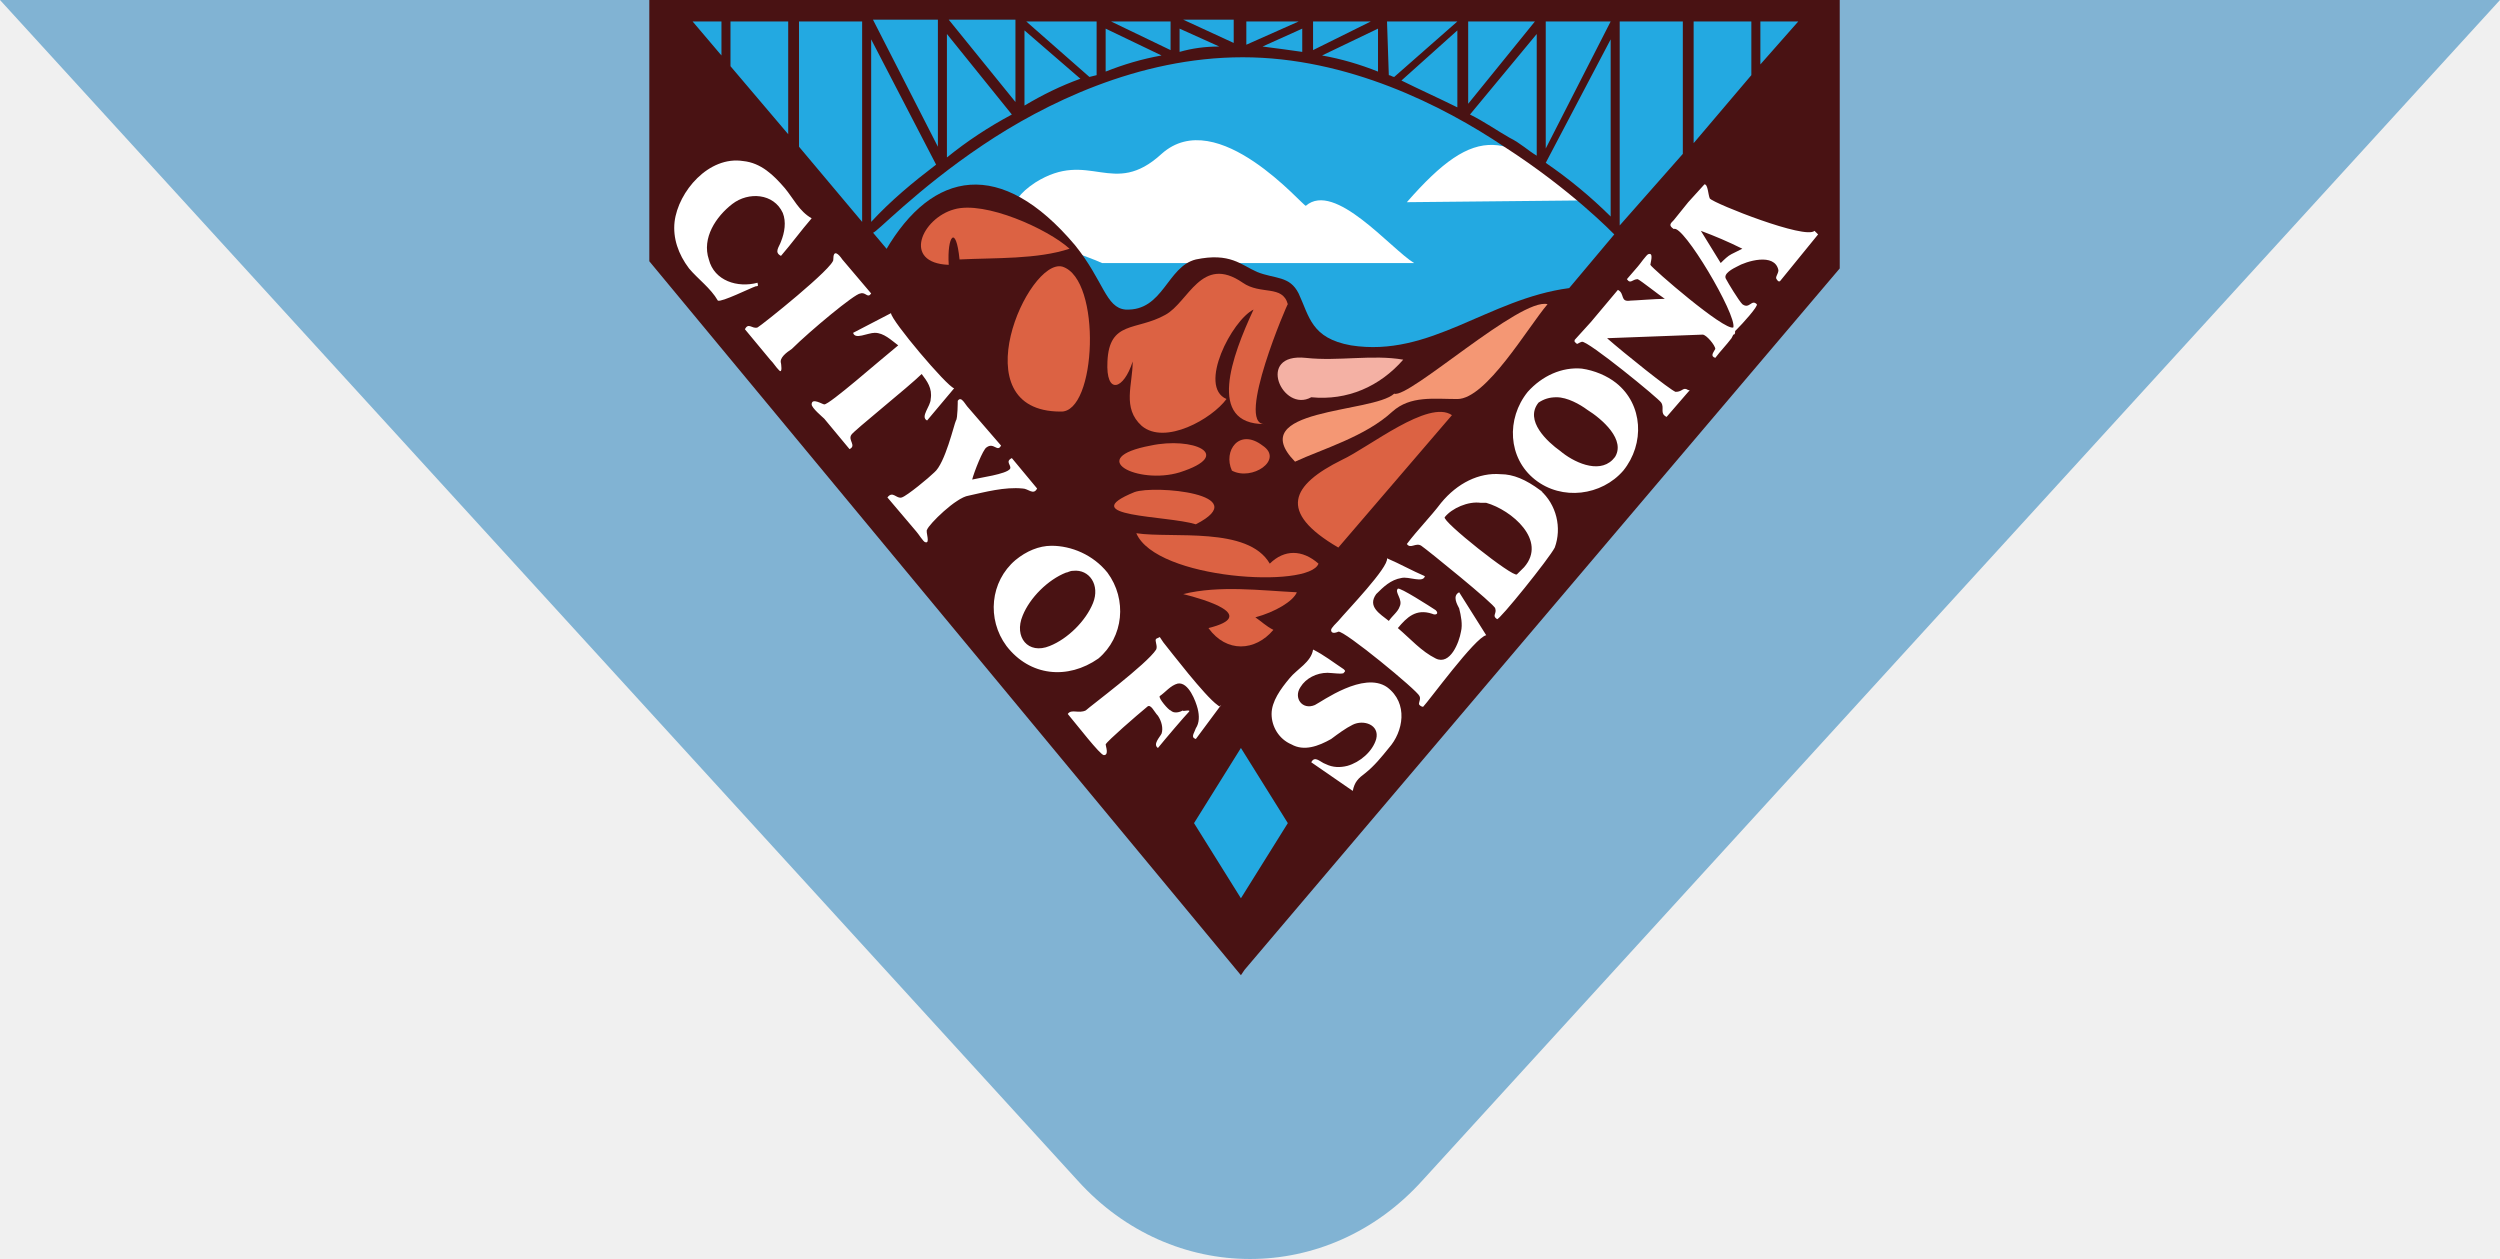
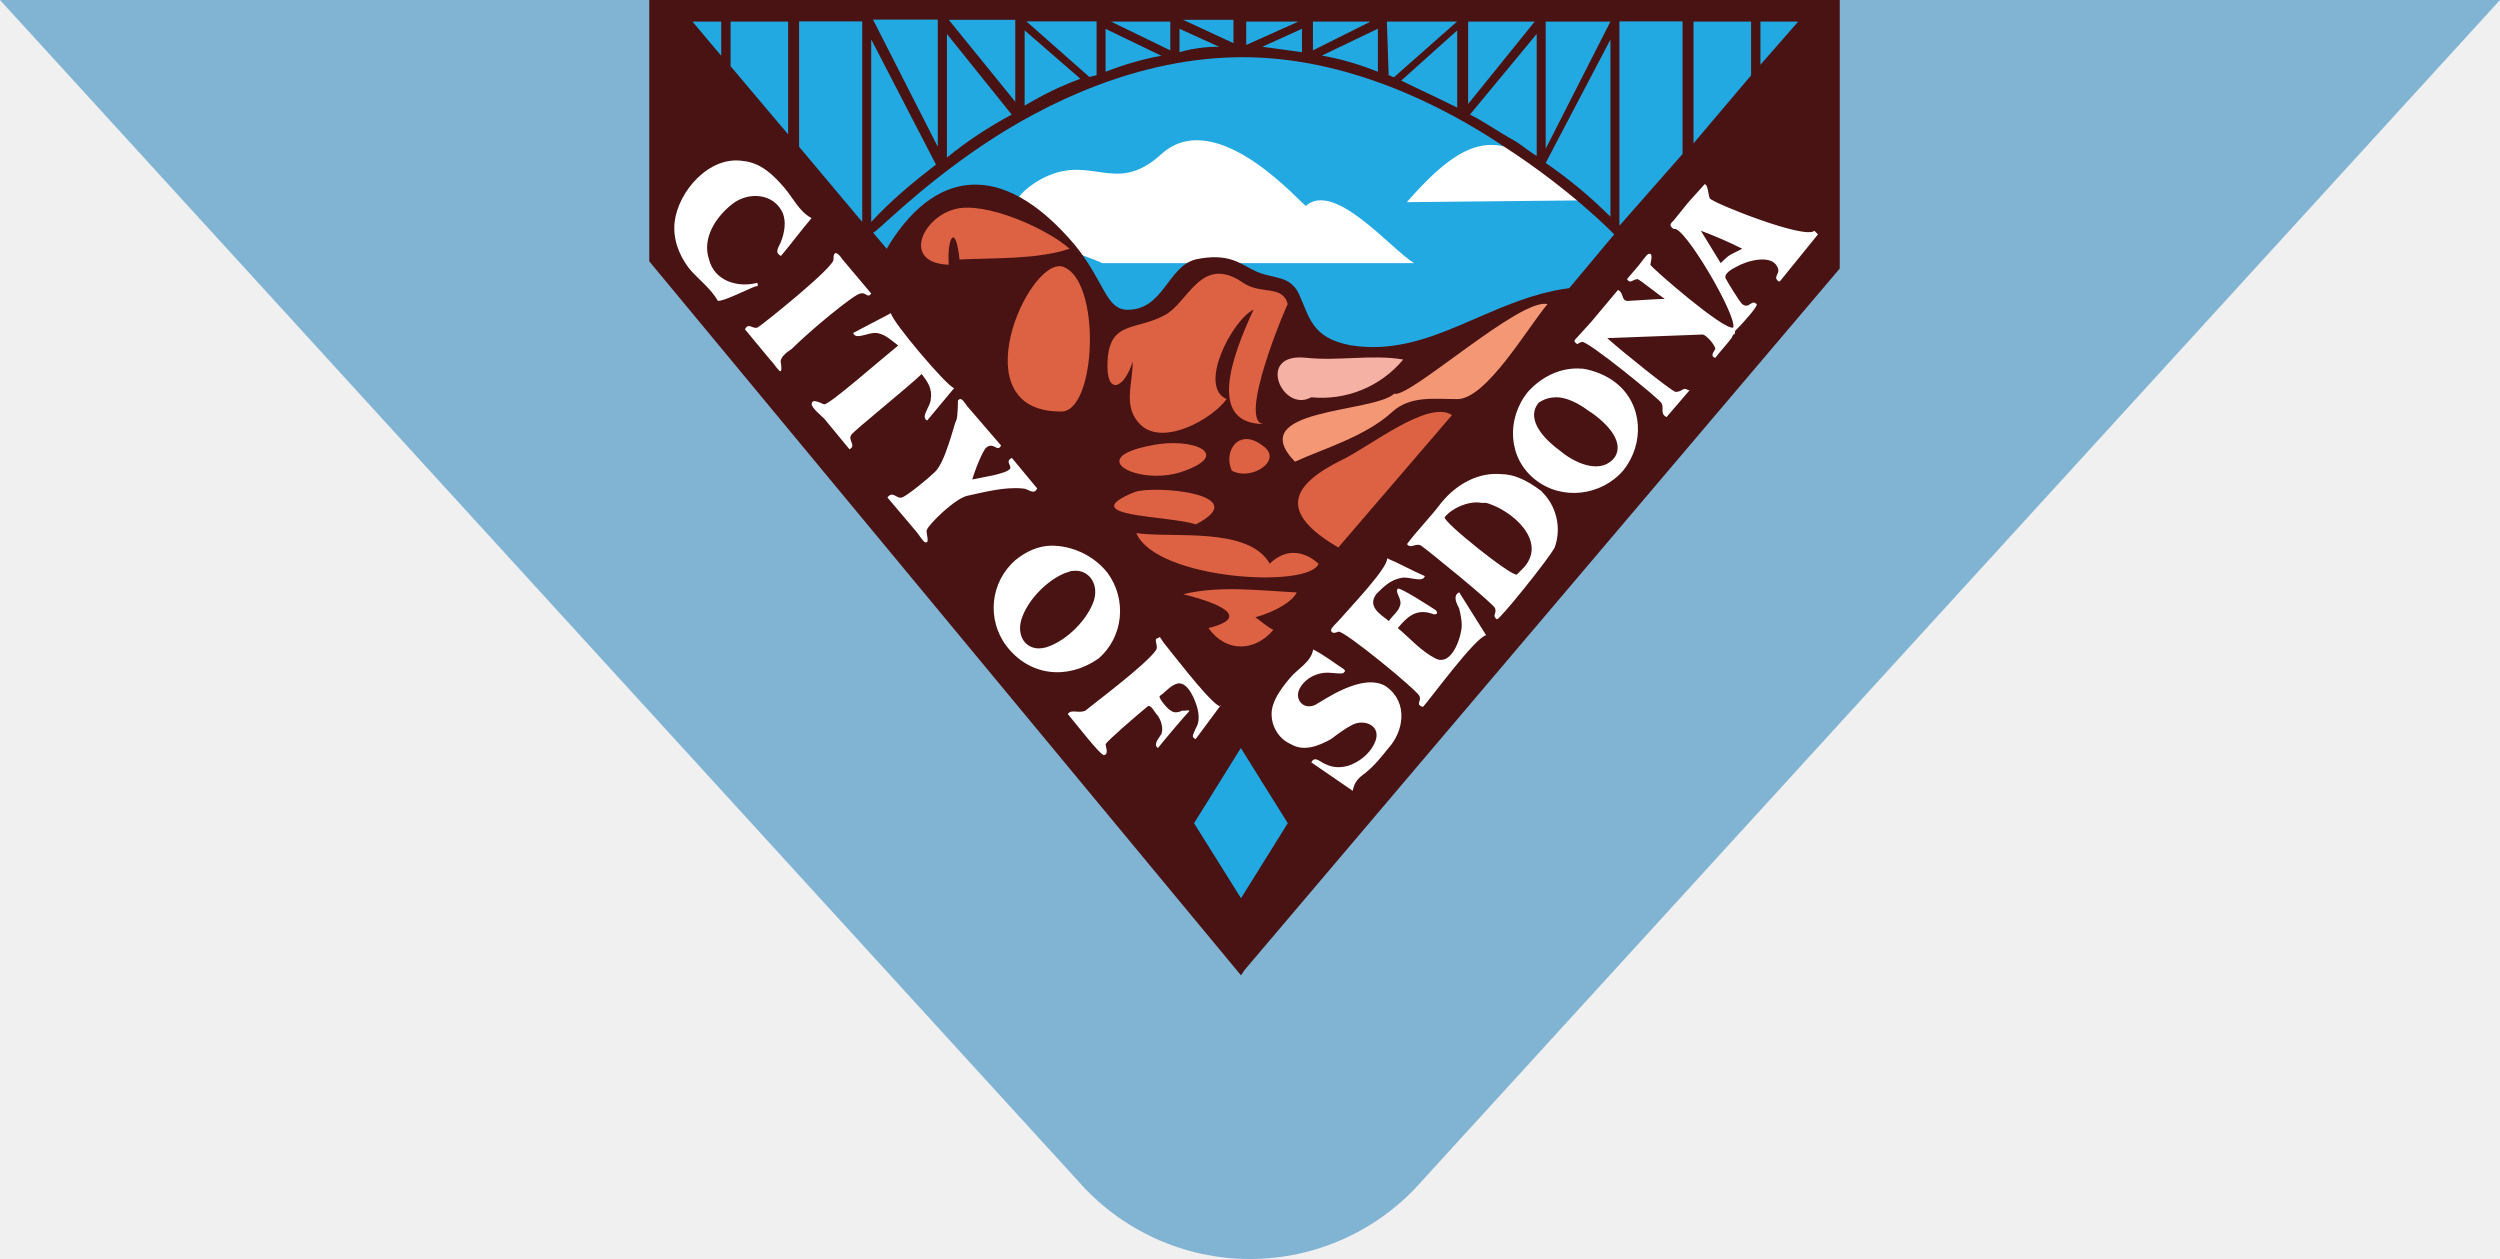
- <svg xmlns="http://www.w3.org/2000/svg" width="139" height="70" viewBox="0 0 139 70" fill="none">
-   <path d="M139 0H0L59.931 65.653C65.169 71.449 73.831 71.449 79.069 65.653L139 0Z" fill="#81B3D3" />
-   <path d="M36.804 0.497L68.995 38.204L101.086 0.696L36.804 0.497Z" fill="#23A9E1" />
-   <path d="M61.273 14.625H78.623C77.319 13.829 74.21 10.048 72.606 11.441C72.505 11.541 67.692 5.77 64.583 8.556C61.875 11.043 60.571 8.258 57.563 10.148C53.953 12.536 59.569 13.829 61.273 14.625ZM88.049 11.143L78.221 11.242C82.132 6.765 83.837 7.263 88.049 11.143Z" fill="white" />
-   <path d="M97.877 3.582V1.194H99.983L97.877 3.582ZM48.537 12.934C48.637 13.033 50.944 10.546 54.654 8.059C58.064 5.77 63.279 3.184 69.095 3.184C74.912 3.184 80.227 5.87 83.636 8.158C87.347 10.546 89.653 12.934 89.754 13.033L87.247 16.018C82.734 16.615 79.525 19.898 75.112 19.202C72.906 18.804 72.806 17.61 72.204 16.316C71.703 15.322 70.9 15.521 69.898 15.123C68.995 14.725 68.393 14.028 66.488 14.426C64.883 14.824 64.683 17.311 62.577 17.212C61.474 17.112 61.373 15.62 59.769 13.63C55.657 8.755 51.846 9.452 49.239 13.929L68.895 37.11L48.537 12.934ZM40.113 1.194V3.084L38.509 1.194H40.113ZM94.166 1.194H97.375V4.179L94.166 7.959V1.194ZM90.055 12.536V1.194H93.565V8.556L90.055 12.536C90.155 12.536 90.055 12.536 90.055 12.536ZM89.553 2.189V12.038C88.45 10.944 87.247 9.949 85.943 9.054L89.553 2.189ZM85.442 1.89V8.656C84.94 8.357 84.539 7.959 83.937 7.661C83.235 7.263 82.533 6.765 81.731 6.367L85.442 1.89ZM81.029 1.691V5.969C80.026 5.472 78.923 4.974 77.92 4.477L81.029 1.691ZM81.631 1.194H85.341L81.631 5.77V1.194ZM85.943 1.194H89.553L85.943 8.258V1.194ZM77.118 1.194H81.029L77.519 4.278C77.419 4.278 77.319 4.179 77.218 4.179L77.118 1.194ZM76.617 1.592V3.98C75.614 3.582 74.611 3.283 73.508 3.084L76.617 1.592ZM72.405 1.592V2.885C71.703 2.786 71.001 2.686 70.198 2.587L72.405 1.592ZM65.585 1.592L67.792 2.587C66.989 2.587 66.287 2.686 65.585 2.885V1.592ZM61.474 1.592L64.582 3.084C63.479 3.283 62.477 3.582 61.474 3.98V1.592ZM65.084 2.786L61.775 1.194H65.084V2.786ZM68.594 2.388L65.786 1.094H68.594V2.388ZM69.296 1.194H72.204L69.296 2.487V1.194ZM73.006 1.194H76.216L73.006 2.786V1.194ZM60.571 4.278L57.061 1.194H60.972V4.179L60.571 4.278ZM56.961 1.691L60.07 4.378C58.967 4.776 57.964 5.273 56.961 5.87V1.691ZM52.649 1.89L56.259 6.367C54.955 7.064 53.752 7.86 52.649 8.755V1.89ZM48.437 2.189L52.047 9.153C50.743 10.148 49.54 11.143 48.437 12.337V2.189ZM52.147 8.158L48.537 1.094H52.147V8.158ZM56.459 5.671L52.749 1.094H56.459V5.671ZM43.824 7.462L40.615 3.681V1.194H43.824V7.462ZM44.425 1.194H47.935V12.337L44.425 8.158V1.194ZM69.296 0H36.102V14.526L68.995 54.222L69.196 53.924L102.289 14.924V0H69.296Z" fill="#491213" />
-   <path d="M66.388 45.766L68.995 41.587L71.603 45.766L68.995 49.944L66.388 45.766Z" fill="#23A9E1" />
-   <path d="M74.411 30.444C71.001 28.454 71.803 26.962 74.611 25.569C76.115 24.872 79.425 22.186 80.728 23.082L74.411 30.444ZM72.104 32.931C70.098 32.832 67.792 32.533 65.786 33.031C66.99 33.329 69.998 34.224 67.19 34.921C68.193 36.314 69.798 36.214 70.8 35.02C70.399 34.822 70.098 34.523 69.798 34.324C70.901 34.026 71.903 33.429 72.104 32.931ZM73.308 31.339C72.405 30.543 71.402 30.543 70.6 31.339C69.396 29.25 65.184 29.947 63.179 29.648C64.282 32.235 72.806 32.732 73.308 31.339ZM66.488 29.151C64.884 28.653 59.669 28.753 63.079 27.36C64.182 26.962 69.798 27.459 66.488 29.151ZM68.494 26.166C67.993 25.072 68.895 23.778 70.199 24.773C71.402 25.569 69.597 26.763 68.494 26.166ZM65.586 26.265C63.279 26.962 60.271 25.469 63.981 24.773C66.288 24.276 68.695 25.27 65.586 26.265C65.686 26.265 65.485 26.265 65.586 26.265ZM62.978 20.097C62.477 21.689 61.474 21.987 61.574 20.097C61.675 17.809 63.179 18.406 64.783 17.51C66.087 16.814 66.789 14.128 69.096 15.719C70.098 16.416 71.302 15.819 71.603 16.913C71.603 16.814 68.695 23.579 70.299 23.579C67.09 23.579 68.494 19.799 69.697 17.212C68.494 17.809 66.588 21.49 68.193 22.186C67.391 23.281 64.783 24.773 63.48 23.679C62.377 22.684 62.978 21.39 62.978 20.097ZM58.967 22.883C53.351 22.883 57.162 14.326 59.067 14.824C61.273 15.52 60.973 22.982 58.967 22.883ZM52.749 14.725C50.142 14.625 51.245 12.138 53.05 11.64C54.755 11.143 58.265 12.735 59.468 13.829C57.663 14.426 55.357 14.326 53.351 14.426C53.151 12.436 52.649 13.133 52.749 14.725Z" fill="#DC6243" />
-   <path d="M72.004 25.669C69.096 22.684 76.316 22.982 77.519 21.888C78.322 22.186 84.539 16.515 86.044 16.913C84.941 18.207 82.634 22.186 81.029 22.186C79.726 22.186 78.422 21.987 77.419 22.883C75.915 24.276 73.508 24.972 72.004 25.669Z" fill="#F49774" />
-   <path d="M72.906 22.087C71.302 22.982 69.797 19.6 72.605 19.898C74.41 20.097 76.316 19.699 78.02 19.997C76.717 21.49 74.912 22.286 72.906 22.087Z" fill="#F4B1A4" />
-   <path d="M51.245 20.794C51.546 21.192 51.847 21.589 51.747 22.186C51.747 22.584 51.145 23.181 51.546 23.38L53.05 21.589C52.649 21.49 49.54 17.809 49.54 17.411L47.434 18.505C47.535 18.903 48.237 18.505 48.638 18.505C49.139 18.505 49.54 18.903 49.941 19.202C48.838 20.097 46.131 22.485 45.83 22.485C45.73 22.485 45.128 22.087 45.128 22.485C45.128 22.684 45.73 23.181 45.83 23.281L47.234 24.972C47.635 24.773 47.134 24.475 47.334 24.176C47.434 23.977 50.543 21.49 51.245 20.794ZM47.836 16.317C48.136 16.217 48.237 16.615 48.437 16.317L46.833 14.426C46.632 14.128 46.331 13.829 46.331 14.426C46.432 14.824 42.32 18.107 42.119 18.207C41.819 18.306 41.618 17.908 41.417 18.306C41.919 18.903 42.32 19.401 42.821 19.998C43.022 20.197 43.122 20.396 43.323 20.595C43.523 20.794 43.423 20.197 43.423 20.197C43.323 19.898 43.724 19.6 44.025 19.401C45.028 18.406 47.535 16.317 47.836 16.317ZM42.119 15.72C41.016 16.018 39.713 15.62 39.412 14.426C39.011 13.232 39.813 12.038 40.715 11.342C41.618 10.646 43.022 10.745 43.523 11.839C43.724 12.337 43.624 12.934 43.423 13.431C43.323 13.73 43.022 14.028 43.423 14.227C44.025 13.531 44.526 12.834 45.128 12.138C44.426 11.74 44.125 11.043 43.624 10.447C43.022 9.75 42.32 9.054 41.317 8.954C39.412 8.656 37.707 10.646 37.506 12.337C37.406 13.232 37.707 14.128 38.309 14.924C38.81 15.521 39.512 16.018 39.913 16.714C40.114 16.814 41.718 16.018 42.019 15.918C42.22 15.918 42.119 15.819 42.119 15.72C41.618 15.918 42.119 15.72 42.119 15.72ZM67.692 39.199C66.99 38.702 65.084 36.215 64.683 35.717L64.483 35.419L64.282 35.518C64.182 35.617 64.382 35.916 64.282 36.115C63.781 36.911 60.572 39.299 60.371 39.498C59.97 39.697 59.569 39.398 59.368 39.697C59.87 40.294 61.173 41.985 61.374 41.985C61.675 41.985 61.474 41.487 61.474 41.388C61.574 41.189 63.179 39.796 63.781 39.299C63.981 39.1 64.182 39.597 64.382 39.796C64.583 40.095 64.683 40.492 64.583 40.791C64.483 40.99 64.082 41.388 64.382 41.587C64.784 41.09 65.887 39.796 66.087 39.597C66.288 39.398 65.686 39.597 65.786 39.498C65.586 39.597 65.285 39.697 65.084 39.498C64.984 39.498 64.382 38.801 64.483 38.702C64.784 38.503 65.084 38.105 65.486 38.005C66.087 37.906 66.488 39 66.589 39.398C66.689 39.796 66.689 40.194 66.488 40.492C66.388 40.791 66.188 40.99 66.488 41.09L67.892 39.199C67.892 39.299 67.792 39.299 67.692 39.199C67.591 39.199 67.792 39.299 67.692 39.199ZM58.466 30.345C57.764 30.345 57.062 30.643 56.46 31.14C55.056 32.334 54.855 34.424 55.959 35.916C57.262 37.607 59.368 37.806 61.073 36.612C62.477 35.419 62.678 33.329 61.574 31.837C60.772 30.842 59.569 30.345 58.466 30.345ZM59.669 31.737C60.572 31.638 61.173 32.533 60.772 33.528C60.371 34.523 59.368 35.518 58.365 35.916C57.162 36.413 56.36 35.419 56.861 34.225C57.262 33.23 58.265 32.235 59.268 31.837C59.368 31.837 59.468 31.737 59.669 31.737ZM56.861 27.161C57.162 27.161 57.463 27.559 57.663 27.161L56.259 25.47C55.858 25.669 56.259 25.867 56.159 26.067C55.959 26.365 54.454 26.564 54.053 26.663C54.153 26.265 54.655 24.972 54.855 24.873C55.257 24.574 55.457 25.171 55.658 24.773L53.853 22.684C53.652 22.485 53.451 21.987 53.251 22.286C53.251 22.286 53.251 23.281 53.151 23.38C53.05 23.579 52.549 25.768 51.947 26.265C51.646 26.564 50.443 27.559 50.142 27.658C49.841 27.758 49.641 27.26 49.34 27.658L50.944 29.549C51.045 29.648 51.346 30.146 51.446 30.146C51.747 30.245 51.446 29.549 51.546 29.449C51.646 29.151 53.151 27.658 53.853 27.559C54.755 27.36 55.858 27.061 56.861 27.161C57.062 27.161 56.66 27.161 56.861 27.161ZM81.13 33.827C81.23 34.225 81.33 34.722 81.23 35.12C81.13 35.717 80.628 37.01 79.826 36.612C79.024 36.215 78.422 35.518 77.72 34.921C78.222 34.324 78.723 33.827 79.626 34.125C79.826 34.225 80.027 34.125 79.826 33.926C79.525 33.727 77.82 32.633 77.72 32.732C77.52 32.931 78.021 33.329 77.82 33.727C77.72 34.026 77.419 34.225 77.219 34.523C76.717 34.125 76.015 33.727 76.517 33.031C76.918 32.633 77.319 32.235 77.921 32.135C78.322 32.036 79.124 32.434 79.224 32.036C78.522 31.737 77.82 31.34 77.118 31.041C77.219 31.538 74.912 33.926 74.411 34.523C74.311 34.623 74.01 34.921 74.01 35.021C74.01 35.319 74.411 35.12 74.411 35.12C74.712 35.021 78.823 38.403 78.924 38.702C79.024 38.901 78.823 39.1 78.924 39.199C78.924 39.199 79.024 39.299 79.124 39.299C79.425 39 82.032 35.419 82.634 35.319C82.133 34.523 81.631 33.727 81.13 32.931C80.729 33.13 81.029 33.628 81.13 33.827ZM77.118 38.204C75.815 37.309 73.508 39 73.107 39.199C72.405 39.498 71.904 38.801 72.305 38.204C72.606 37.707 73.207 37.408 73.809 37.408C74.01 37.408 74.712 37.508 74.712 37.408C74.812 37.309 74.812 37.309 74.712 37.209C74.11 36.811 73.609 36.413 73.007 36.115C72.906 36.811 72.104 37.209 71.703 37.707C71.202 38.304 70.7 39 70.7 39.697C70.7 40.393 71.101 41.09 71.803 41.388C72.505 41.786 73.308 41.487 74.01 41.09C74.411 40.791 74.812 40.492 75.213 40.294C75.815 39.995 76.717 40.294 76.517 41.09C76.316 41.786 75.614 42.383 74.912 42.582C74.511 42.681 74.11 42.681 73.709 42.482C73.408 42.383 73.107 41.985 72.906 42.383L75.213 43.975C75.313 43.477 75.514 43.278 75.915 42.98C76.416 42.582 76.818 42.084 77.219 41.587C78.021 40.691 78.322 39.1 77.118 38.204ZM94.768 10.248C94.768 10.347 94.768 10.347 94.768 10.248L93.866 11.242L93.064 12.237C92.863 12.436 92.763 12.536 93.064 12.735C93.565 12.436 96.573 17.51 96.373 18.207C95.871 18.406 91.86 14.924 91.76 14.725C91.76 14.625 91.96 14.028 91.66 14.128C91.559 14.128 91.158 14.725 91.058 14.824L90.456 15.521C90.657 15.819 90.757 15.521 91.058 15.521C91.258 15.62 92.261 16.416 92.562 16.615C92.061 16.615 90.857 16.714 90.657 16.714C90.055 16.814 90.356 16.317 89.955 16.117L88.451 17.908L87.548 18.903C87.548 18.903 87.548 18.903 87.548 19.003C87.749 19.202 87.648 19.102 87.949 19.003C88.25 18.903 92.261 22.186 92.362 22.385C92.562 22.684 92.261 22.982 92.662 23.181L93.866 21.788C93.966 21.689 93.966 21.689 93.866 21.689C93.565 21.49 93.565 21.788 93.164 21.788C92.863 21.689 90.256 19.6 89.353 18.804L94.668 18.605C94.869 18.605 95.37 19.202 95.37 19.401C95.27 19.6 95.069 19.799 95.37 19.898C95.671 19.5 95.972 19.202 96.273 18.804L96.373 18.605C96.473 18.605 96.473 18.505 96.473 18.406L96.573 18.306C96.874 18.008 97.777 17.013 97.677 16.913C97.376 16.615 97.275 17.212 96.874 16.913C96.674 16.714 96.072 15.72 95.972 15.521C95.771 15.222 96.373 14.924 96.573 14.824C97.075 14.526 98.679 14.028 98.88 15.023C98.88 15.222 98.679 15.421 98.78 15.521C98.78 15.521 98.88 15.72 98.98 15.62L101.086 13.033C100.986 12.934 100.986 12.934 100.886 12.834C100.384 13.332 95.37 11.342 95.069 11.043C94.969 10.845 94.969 10.248 94.768 10.248ZM94.568 12.834C95.37 13.133 96.072 13.431 96.874 13.829C96.674 13.929 96.473 14.028 96.273 14.128C96.072 14.227 95.871 14.426 95.671 14.625L94.568 12.834ZM87.949 20.495C86.846 20.396 85.743 20.893 84.941 21.788C83.737 23.281 83.837 25.47 85.342 26.663C86.846 27.857 89.052 27.559 90.256 26.166C91.459 24.674 91.359 22.485 89.855 21.291C89.353 20.893 88.651 20.595 87.949 20.495ZM86.545 22.087C87.147 22.087 87.849 22.485 88.25 22.783C89.052 23.281 90.456 24.475 89.754 25.47C89.754 25.37 89.855 25.37 89.654 25.569C88.852 26.365 87.448 25.669 86.746 25.072C86.044 24.574 84.74 23.38 85.542 22.385C85.843 22.186 86.144 22.087 86.545 22.087ZM83.436 26.365C82.233 26.265 81.029 26.862 80.127 27.957C79.525 28.753 78.823 29.449 78.222 30.245C78.422 30.544 78.723 30.146 79.024 30.345C79.325 30.544 83.135 33.628 83.135 33.827C83.236 34.125 82.935 34.225 83.236 34.424C83.336 34.523 86.144 31.041 86.445 30.444C86.846 29.35 86.545 28.056 85.642 27.26C85.743 27.36 85.843 27.36 85.642 27.26C84.84 26.663 84.138 26.365 83.436 26.365ZM82.333 27.957C82.433 27.957 82.534 27.957 82.634 27.957C84.038 28.355 86.044 30.046 84.74 31.538C84.539 31.737 84.74 31.538 84.339 31.936C84.138 32.135 80.127 28.952 80.328 28.753C80.729 28.255 81.631 27.857 82.333 27.957Z" fill="white" />
+ <svg xmlns="http://www.w3.org/2000/svg" width="139" height="70" fill="none">
+   <path d="M139 0H0l59.93 65.65a12.7 12.7 0 0 0 19.14 0L139 0Z" fill="#81B3D3" />
+   <path d="M36.8.5 69 38.2 101.09.7 36.8.5Z" fill="#23A9E1" />
+   <path d="M61.27 14.63h17.35c-1.3-.8-4.41-4.58-6.01-3.19-.1.1-4.92-5.67-8.03-2.88-2.7 2.48-4-.3-7.02 1.59-3.6 2.39 2 3.68 3.71 4.47Zm26.78-3.49-9.83.1c3.91-4.47 5.62-3.98 9.83-.1Z" fill="#fff" />
+   <path d="M97.88 3.58V1.2h2.1l-2.1 2.4Zm-49.34 9.35c.1.1 2.4-2.38 6.11-4.87 3.41-2.29 8.63-4.88 14.45-4.88 5.81 0 11.13 2.69 14.54 4.98 3.7 2.39 6.01 4.77 6.11 4.87l-2.5 2.99c-4.52.6-7.73 3.88-12.14 3.18-2.2-.4-2.3-1.59-2.9-2.88-.5-1-1.31-.8-2.31-1.2-.9-.4-1.5-1.1-3.41-.7-1.6.4-1.8 2.9-3.91 2.8-1.1-.1-1.2-1.6-2.81-3.59-4.11-4.87-7.92-4.18-10.53.3L68.89 37.1 48.54 12.93ZM40.1 1.2v1.9l-1.6-1.9h1.6Zm54.06 0h3.2v2.99l-3.2 3.78V1.19Zm-4.12 11.35V1.19h3.51v7.37l-3.5 3.98c.1 0 0 0 0 0Zm-.5-10.35v9.85c-1.1-1.1-2.3-2.1-3.6-2.99l3.6-6.86Zm-4.1-.3v6.77c-.51-.3-.91-.7-1.51-1-.7-.4-1.4-.9-2.2-1.3l3.7-4.47Zm-4.42-.2v4.28c-1-.5-2.1-1-3.11-1.5l3.1-2.78Zm.6-.5h3.71l-3.7 4.58V1.19Zm4.31 0h3.61l-3.6 7.07V1.19Zm-8.82 0h3.9l-3.5 3.09c-.1 0-.2-.1-.3-.1l-.1-2.99Zm-.5.4v2.39c-1-.4-2-.7-3.11-.9l3.1-1.49Zm-4.22 0v1.3l-2.2-.3 2.2-1Zm-6.81 0 2.2 1c-.8 0-1.5.1-2.2.3v-1.3Zm-4.12 0 3.11 1.5c-1.1.2-2.1.5-3.1.89V1.59Zm3.61 1.2-3.3-1.6h3.3v1.6Zm3.51-.4-2.8-1.3h2.8v1.3Zm.7-1.2h2.91l-2.9 1.3v-1.3Zm3.72 0h3.2l-3.2 1.6v-1.6ZM60.57 4.28l-3.5-3.09h3.9v2.99l-.4.1Zm-3.6-2.59 3.1 2.69c-1.1.4-2.1.9-3.1 1.49V1.69Zm-4.32.2 3.6 4.48c-1.3.7-2.5 1.49-3.6 2.39V1.89Zm-4.21.3 3.6 6.96c-1.3 1-2.5 2-3.6 3.19V2.19Zm3.7 5.97-3.6-7.07h3.6v7.07Zm4.32-2.49L52.75 1.1h3.7v4.58Zm-12.64 1.8-3.2-3.79V1.2h3.2v6.27Zm.6-6.28h3.52v11.15l-3.51-4.18V1.19ZM69.3 0H36.1v14.53L69 54.23l.2-.3 33.09-39V0h-33Z" fill="#491213" />
+   <path d="m66.39 45.77 2.6-4.18 2.61 4.18-2.6 4.17-2.61-4.17Z" fill="#23A9E1" />
+   <path d="M74.41 30.44c-3.4-1.99-2.6-3.48.2-4.87 1.5-.7 4.81-3.38 6.12-2.49l-6.32 7.36Zm-2.3 2.5c-2.01-.1-4.32-.4-6.32.1 1.2.29 4.2 1.18 1.4 1.88 1 1.4 2.6 1.3 3.61.1-.4-.2-.7-.5-1-.7 1.1-.3 2.1-.9 2.3-1.39Zm1.2-1.6c-.9-.8-1.9-.8-2.71 0-1.2-2.09-5.42-1.4-7.42-1.7 1.1 2.6 9.63 3.1 10.13 1.7Zm-6.82-2.19c-1.6-.5-6.82-.4-3.41-1.79 1.1-.4 6.72.1 3.4 1.8Zm2-2.98c-.5-1.1.4-2.4 1.7-1.4 1.21.8-.6 2-1.7 1.4Zm-2.9.1c-2.31.7-5.32-.8-1.6-1.5 2.3-.5 4.7.5 1.6 1.5.1 0-.1 0 0 0Zm-2.61-6.17c-.5 1.59-1.5 1.89-1.4 0 .1-2.3 1.6-1.7 3.2-2.59 1.3-.7 2-3.38 4.32-1.8 1 .7 2.2.1 2.5 1.2 0-.1-2.9 6.67-1.3 6.67-3.21 0-1.8-3.78-.6-6.37-1.2.6-3.11 4.28-1.5 4.98-.8 1.1-3.42 2.58-4.72 1.49-1.1-1-.5-2.29-.5-3.58Zm-4.01 2.78c-5.62 0-1.8-8.55.1-8.06 2.2.7 1.9 8.16-.1 8.06Zm-6.22-8.16c-2.6-.1-1.5-2.58.3-3.08 1.7-.5 5.21 1.1 6.42 2.19-1.8.6-4.11.5-6.12.6-.2-2-.7-1.3-.6.3Z" fill="#DC6243" />
+   <path d="M72 25.67c-2.9-2.99 4.32-2.69 5.52-3.78.8.3 7.02-5.37 8.52-4.98-1.1 1.3-3.4 5.28-5.01 5.28-1.3 0-2.6-.2-3.61.7-1.5 1.39-3.91 2.08-5.42 2.78Z" fill="#F49774" />
+   <path d="M72.9 22.09c-1.6.9-3.1-2.49-.3-2.2 1.81.2 3.72-.2 5.42.1a5.9 5.9 0 0 1-5.11 2.1Z" fill="#F4B1A4" />
+   <path d="M51.25 20.8c.3.4.6.79.5 1.39 0 .4-.6 1-.2 1.19l1.5-1.8c-.4-.09-3.51-3.77-3.51-4.17l-2.1 1.1c.1.4.8 0 1.2 0 .5 0 .9.4 1.3.7-1.1.89-3.8 3.27-4.11 3.27-.1 0-.7-.4-.7 0 0 .2.6.7.7.8l1.4 1.7c.4-.2-.1-.5.1-.8.1-.2 3.21-2.69 3.92-3.39Zm-3.41-4.48c.3-.1.4.3.6 0l-1.6-1.9c-.2-.3-.5-.6-.5 0 .1.4-4.02 3.69-4.22 3.79-.3.1-.5-.3-.7.1l1.4 1.69c.2.2.3.4.5.6.2.2.1-.4.1-.4-.1-.3.3-.6.6-.8 1-1 3.51-3.08 3.82-3.08Zm-5.72-.6c-1.1.3-2.4-.1-2.7-1.3-.4-1.19.4-2.38 1.3-3.08.9-.7 2.3-.6 2.8.5.2.5.1 1.1-.1 1.6-.1.29-.4.59 0 .79.6-.7 1.1-1.4 1.7-2.1-.7-.39-1-1.09-1.5-1.68-.6-.7-1.3-1.4-2.3-1.5-1.9-.3-3.61 1.7-3.81 3.39-.1.9.2 1.79.8 2.58.5.6 1.2 1.1 1.6 1.8.2.1 1.8-.7 2.1-.8.21 0 .1-.1.1-.2-.5.2 0 0 0 0ZM67.69 39.2c-.7-.5-2.6-2.99-3-3.48l-.2-.3-.2.1c-.1.1.1.4 0 .6-.5.8-3.72 3.18-3.92 3.38-.4.2-.8-.1-1 .2.5.6 1.8 2.28 2 2.28.3 0 .1-.5.1-.6.1-.2 1.7-1.58 2.31-2.08.2-.2.4.3.6.5.2.3.3.7.2 1-.1.19-.5.59-.2.79.4-.5 1.5-1.8 1.7-2 .2-.2-.4 0-.3-.1-.2.1-.5.2-.7 0-.1 0-.7-.69-.6-.79.3-.2.6-.6 1-.7.6-.1 1 1 1.1 1.4.1.4.1.8-.1 1.1-.1.3-.3.49 0 .59l1.41-1.9c0 .1-.1.1-.2 0-.1 0 .1.1 0 0Zm-9.22-8.86c-.7 0-1.4.3-2.01.8a3.52 3.52 0 0 0-.5 4.78c1.3 1.69 3.4 1.89 5.11.7 1.4-1.2 1.6-3.3.5-4.78-.8-1-2-1.5-3.1-1.5Zm1.2 1.4c.9-.1 1.5.8 1.1 1.79-.4 1-1.4 1.99-2.4 2.39-1.2.5-2.01-.5-1.5-1.7.4-.99 1.4-1.99 2.4-2.38.1 0 .2-.1.4-.1Zm-2.8-4.58c.3 0 .6.4.8 0l-1.41-1.7c-.4.2 0 .4-.1.6-.2.3-1.7.5-2.1.6.1-.4.6-1.69.8-1.79.4-.3.6.3.8-.1l-1.8-2.09c-.2-.2-.4-.7-.6-.4 0 0 0 1-.1 1.1-.11.2-.61 2.39-1.21 2.89-.3.3-1.5 1.29-1.8 1.39-.3.1-.5-.4-.81 0l1.6 1.89c.1.1.4.6.5.6.3.1 0-.6.1-.7.1-.3 1.61-1.8 2.31-1.9.9-.19 2-.49 3.01-.39.2 0-.2 0 0 0Zm24.26 6.67c.1.4.2.9.1 1.29-.1.6-.6 1.89-1.4 1.5-.8-.4-1.4-1.1-2.11-1.7.5-.6 1-1.1 1.9-.8.2.1.4 0 .2-.2-.3-.2-2-1.29-2.1-1.19-.2.2.3.6.1 1-.1.3-.4.5-.6.8-.5-.4-1.2-.8-.7-1.5.4-.4.8-.8 1.4-.9.4-.1 1.2.3 1.3-.1-.7-.3-1.4-.7-2.1-.99.1.5-2.2 2.89-2.7 3.48-.1.1-.41.4-.41.5 0 .3.4.1.4.1.3-.1 4.41 3.28 4.51 3.58.1.2-.1.4 0 .5 0 0 .1.1.2.1.3-.3 2.91-3.88 3.51-3.98l-1.5-2.39c-.4.2-.1.7 0 .9Zm-4.01 4.37c-1.3-.9-3.61.8-4.01 1-.7.3-1.2-.4-.8-1 .3-.5.9-.8 1.5-.8.2 0 .9.1.9 0 .1-.1.1-.1 0-.2-.6-.39-1.1-.79-1.7-1.09-.1.7-.9 1.1-1.3 1.6-.5.6-1.01 1.29-1.01 1.99s.4 1.39 1.1 1.69c.7.4 1.5.1 2.21-.3.4-.3.8-.6 1.2-.8.6-.3 1.5 0 1.3.8-.2.7-.9 1.3-1.6 1.5-.4.1-.8.1-1.2-.1-.3-.1-.6-.5-.8-.1l2.3 1.58c.1-.5.3-.7.7-.99.5-.4.9-.9 1.3-1.4.81-.89 1.11-2.48-.1-3.38Zm17.65-27.95c0 .1 0 .1 0 0l-.9 1-.8.99c-.2.2-.3.3 0 .5.5-.3 3.5 4.77 3.3 5.47-.5.2-4.51-3.29-4.61-3.49 0-.1.2-.7-.1-.6-.1 0-.5.6-.6.7l-.6.7c.2.3.3 0 .6 0 .2.1 1.2.9 1.5 1.1-.5 0-1.7.1-1.9.1-.6.1-.3-.4-.7-.6l-1.5 1.79-.91 1v.1c.2.2.1.1.4 0 .3-.1 4.31 3.18 4.41 3.38.2.3-.1.6.3.8l1.2-1.4c.1-.1.1-.1 0-.1-.3-.2-.3.1-.7.1-.3-.1-2.9-2.19-3.8-2.99l5.3-.2c.2 0 .71.6.71.8-.1.2-.3.4 0 .5.3-.4.6-.7.9-1.1l.1-.2c.1 0 .1-.1.1-.2l.1-.1c.3-.3 1.2-1.29 1.1-1.39-.3-.3-.4.3-.8 0-.2-.2-.8-1.2-.9-1.39-.2-.3.4-.6.6-.7.5-.3 2.1-.8 2.31.2 0 .2-.2.4-.1.5 0 0 .1.2.2.1l2.1-2.59-.2-.2c-.5.5-5.51-1.49-5.81-1.79-.1-.2-.1-.8-.3-.8Zm-.2 2.58c.8.3 1.5.6 2.3 1l-.6.3c-.2.1-.4.3-.6.5l-1.1-1.8Zm-6.62 7.67c-1.1-.1-2.2.4-3 1.29-1.21 1.5-1.11 3.68.4 4.87 1.5 1.2 3.7.9 4.9-.5 1.2-1.49 1.1-3.68-.4-4.87-.5-.4-1.2-.7-1.9-.8Zm-1.4 1.59c.6 0 1.3.4 1.7.7.8.5 2.2 1.68 1.5 2.68 0-.1.1-.1-.1.1-.8.8-2.2.1-2.9-.5-.7-.5-2.01-1.69-1.2-2.68.3-.2.6-.3 1-.3Zm-3.11 4.27c-1.2-.1-2.41.5-3.31 1.6-.6.8-1.3 1.49-1.9 2.29.2.3.5-.1.8.1.3.2 4.1 3.28 4.1 3.48.1.3-.2.4.1.6.1.1 2.91-3.39 3.21-3.99.4-1.09.1-2.38-.8-3.18.1.1.2.1 0 0-.8-.6-1.5-.9-2.2-.9Zm-1.1 1.6h.3c1.4.4 3.4 2.09 2.1 3.58l-.4.4c-.2.2-4.21-2.99-4.01-3.19.4-.5 1.3-.9 2-.8Z" fill="#fff" />
</svg>
